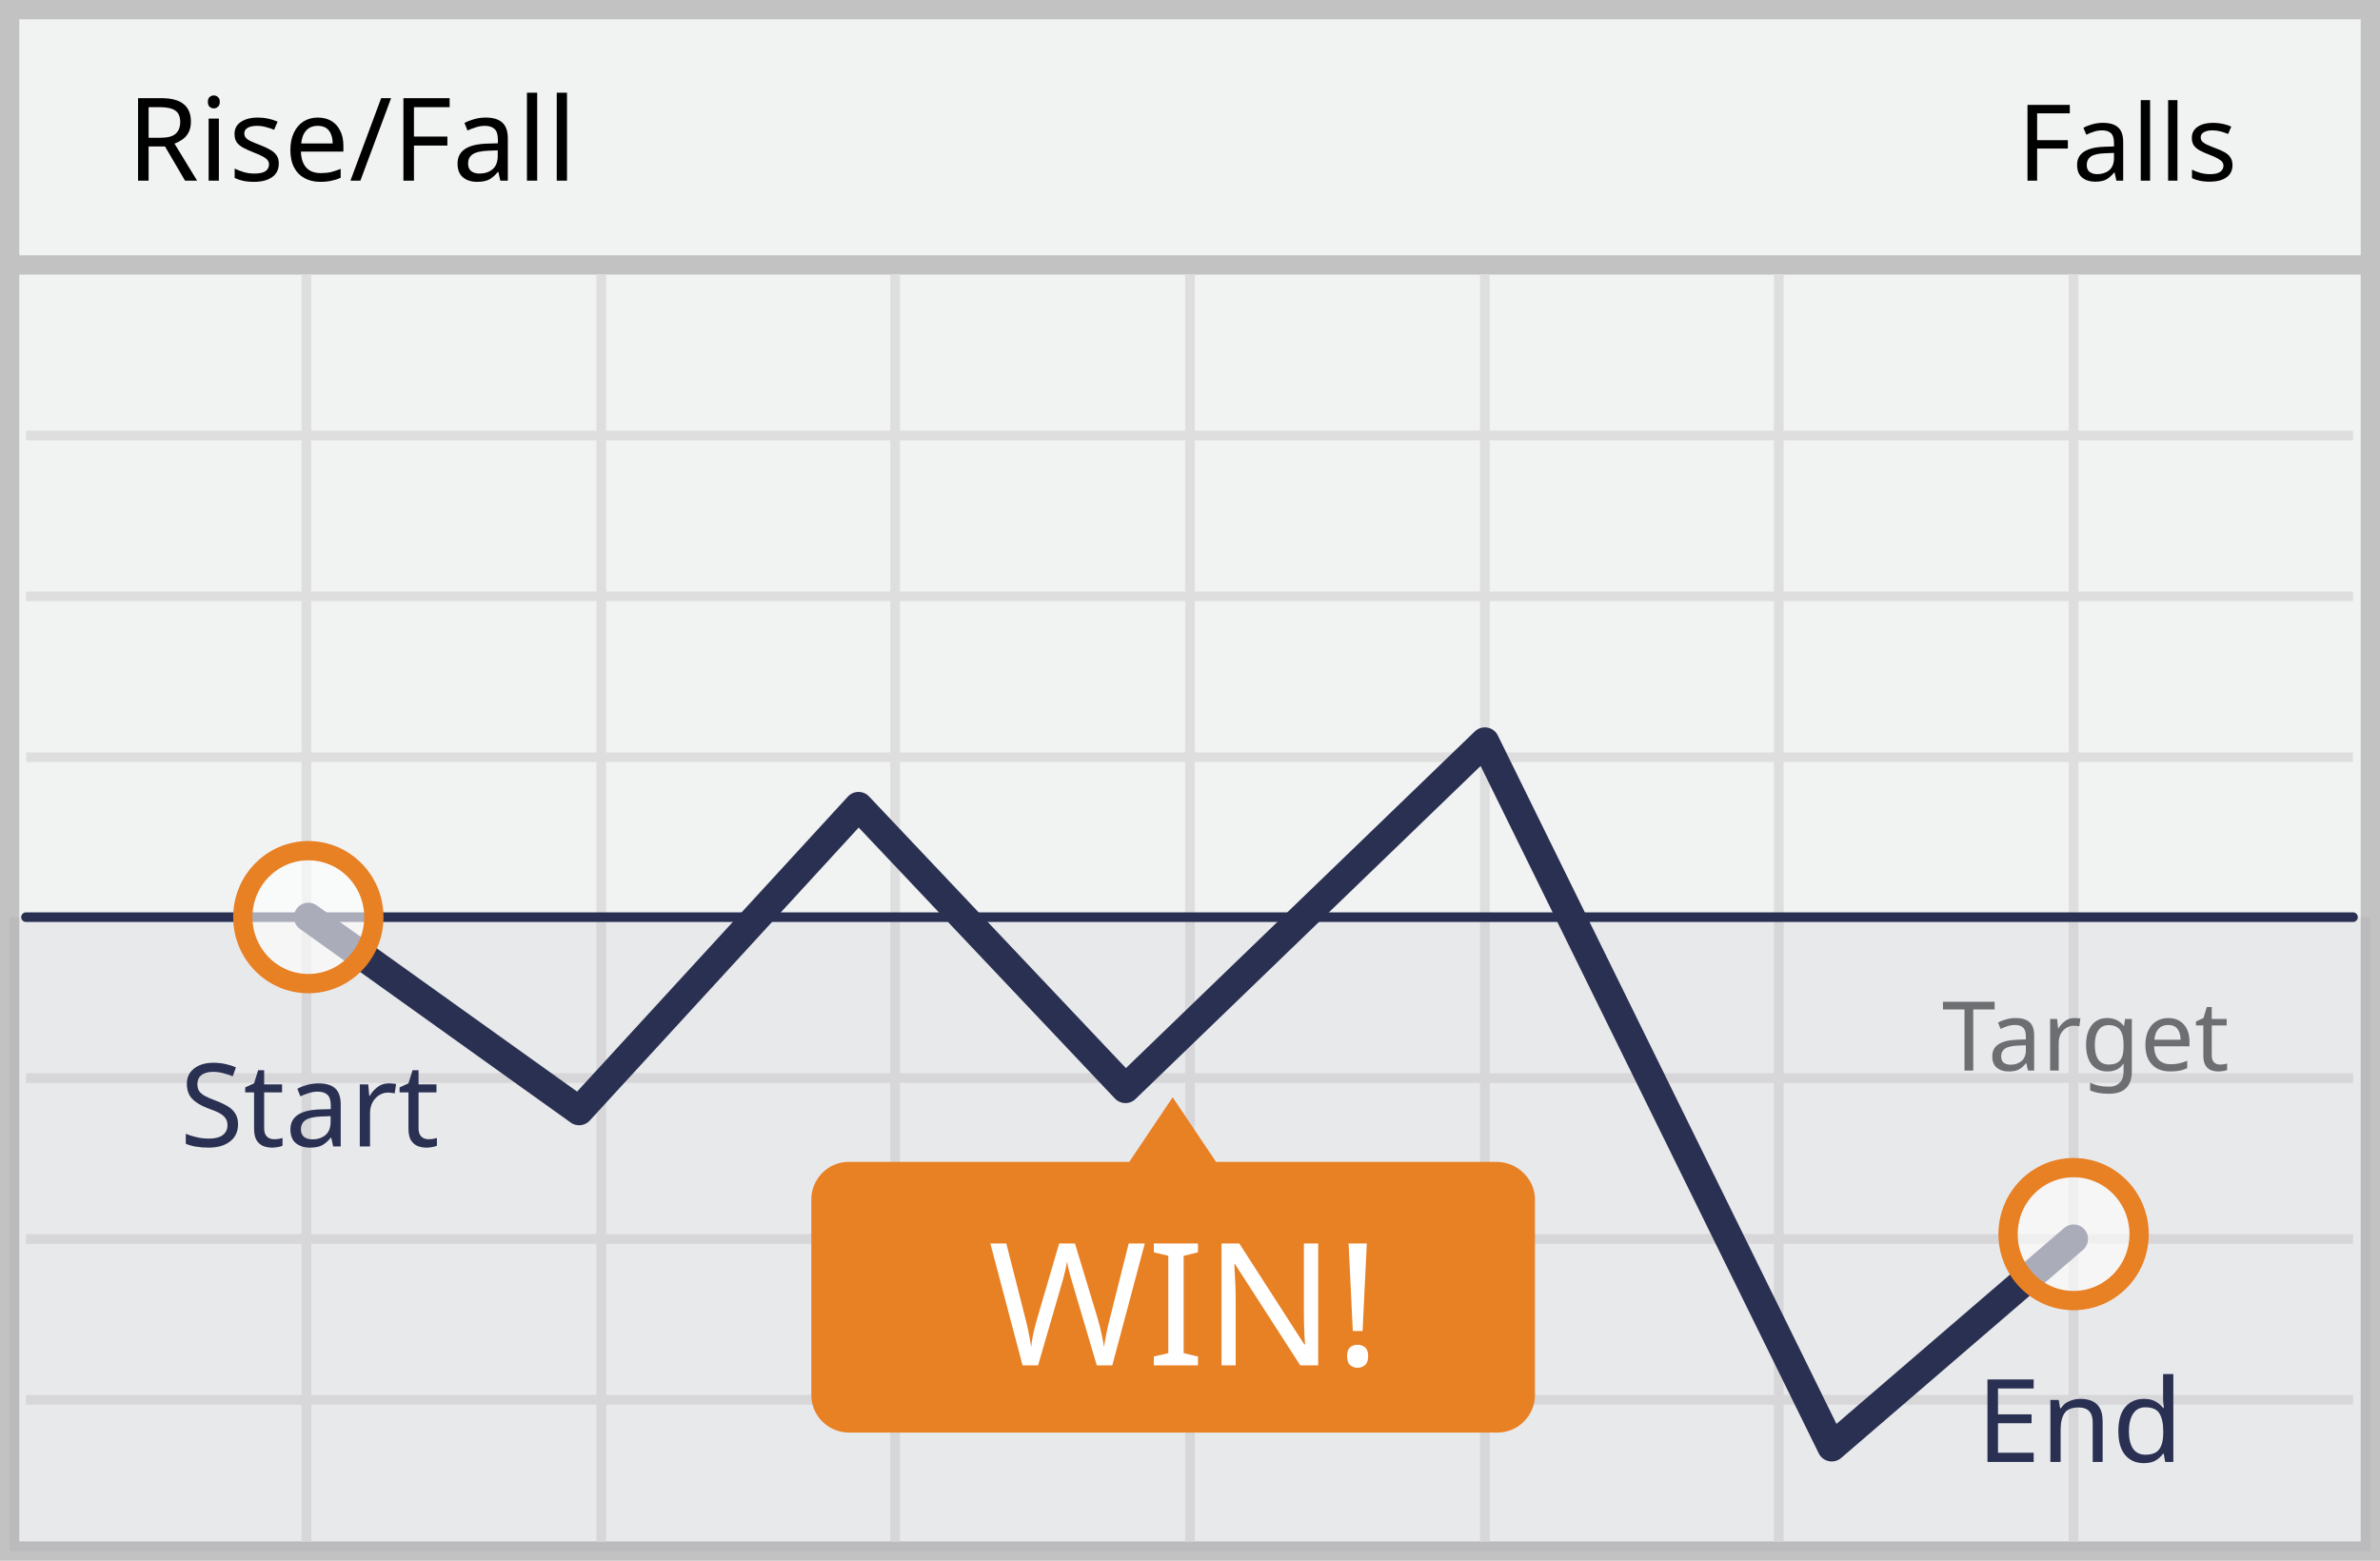
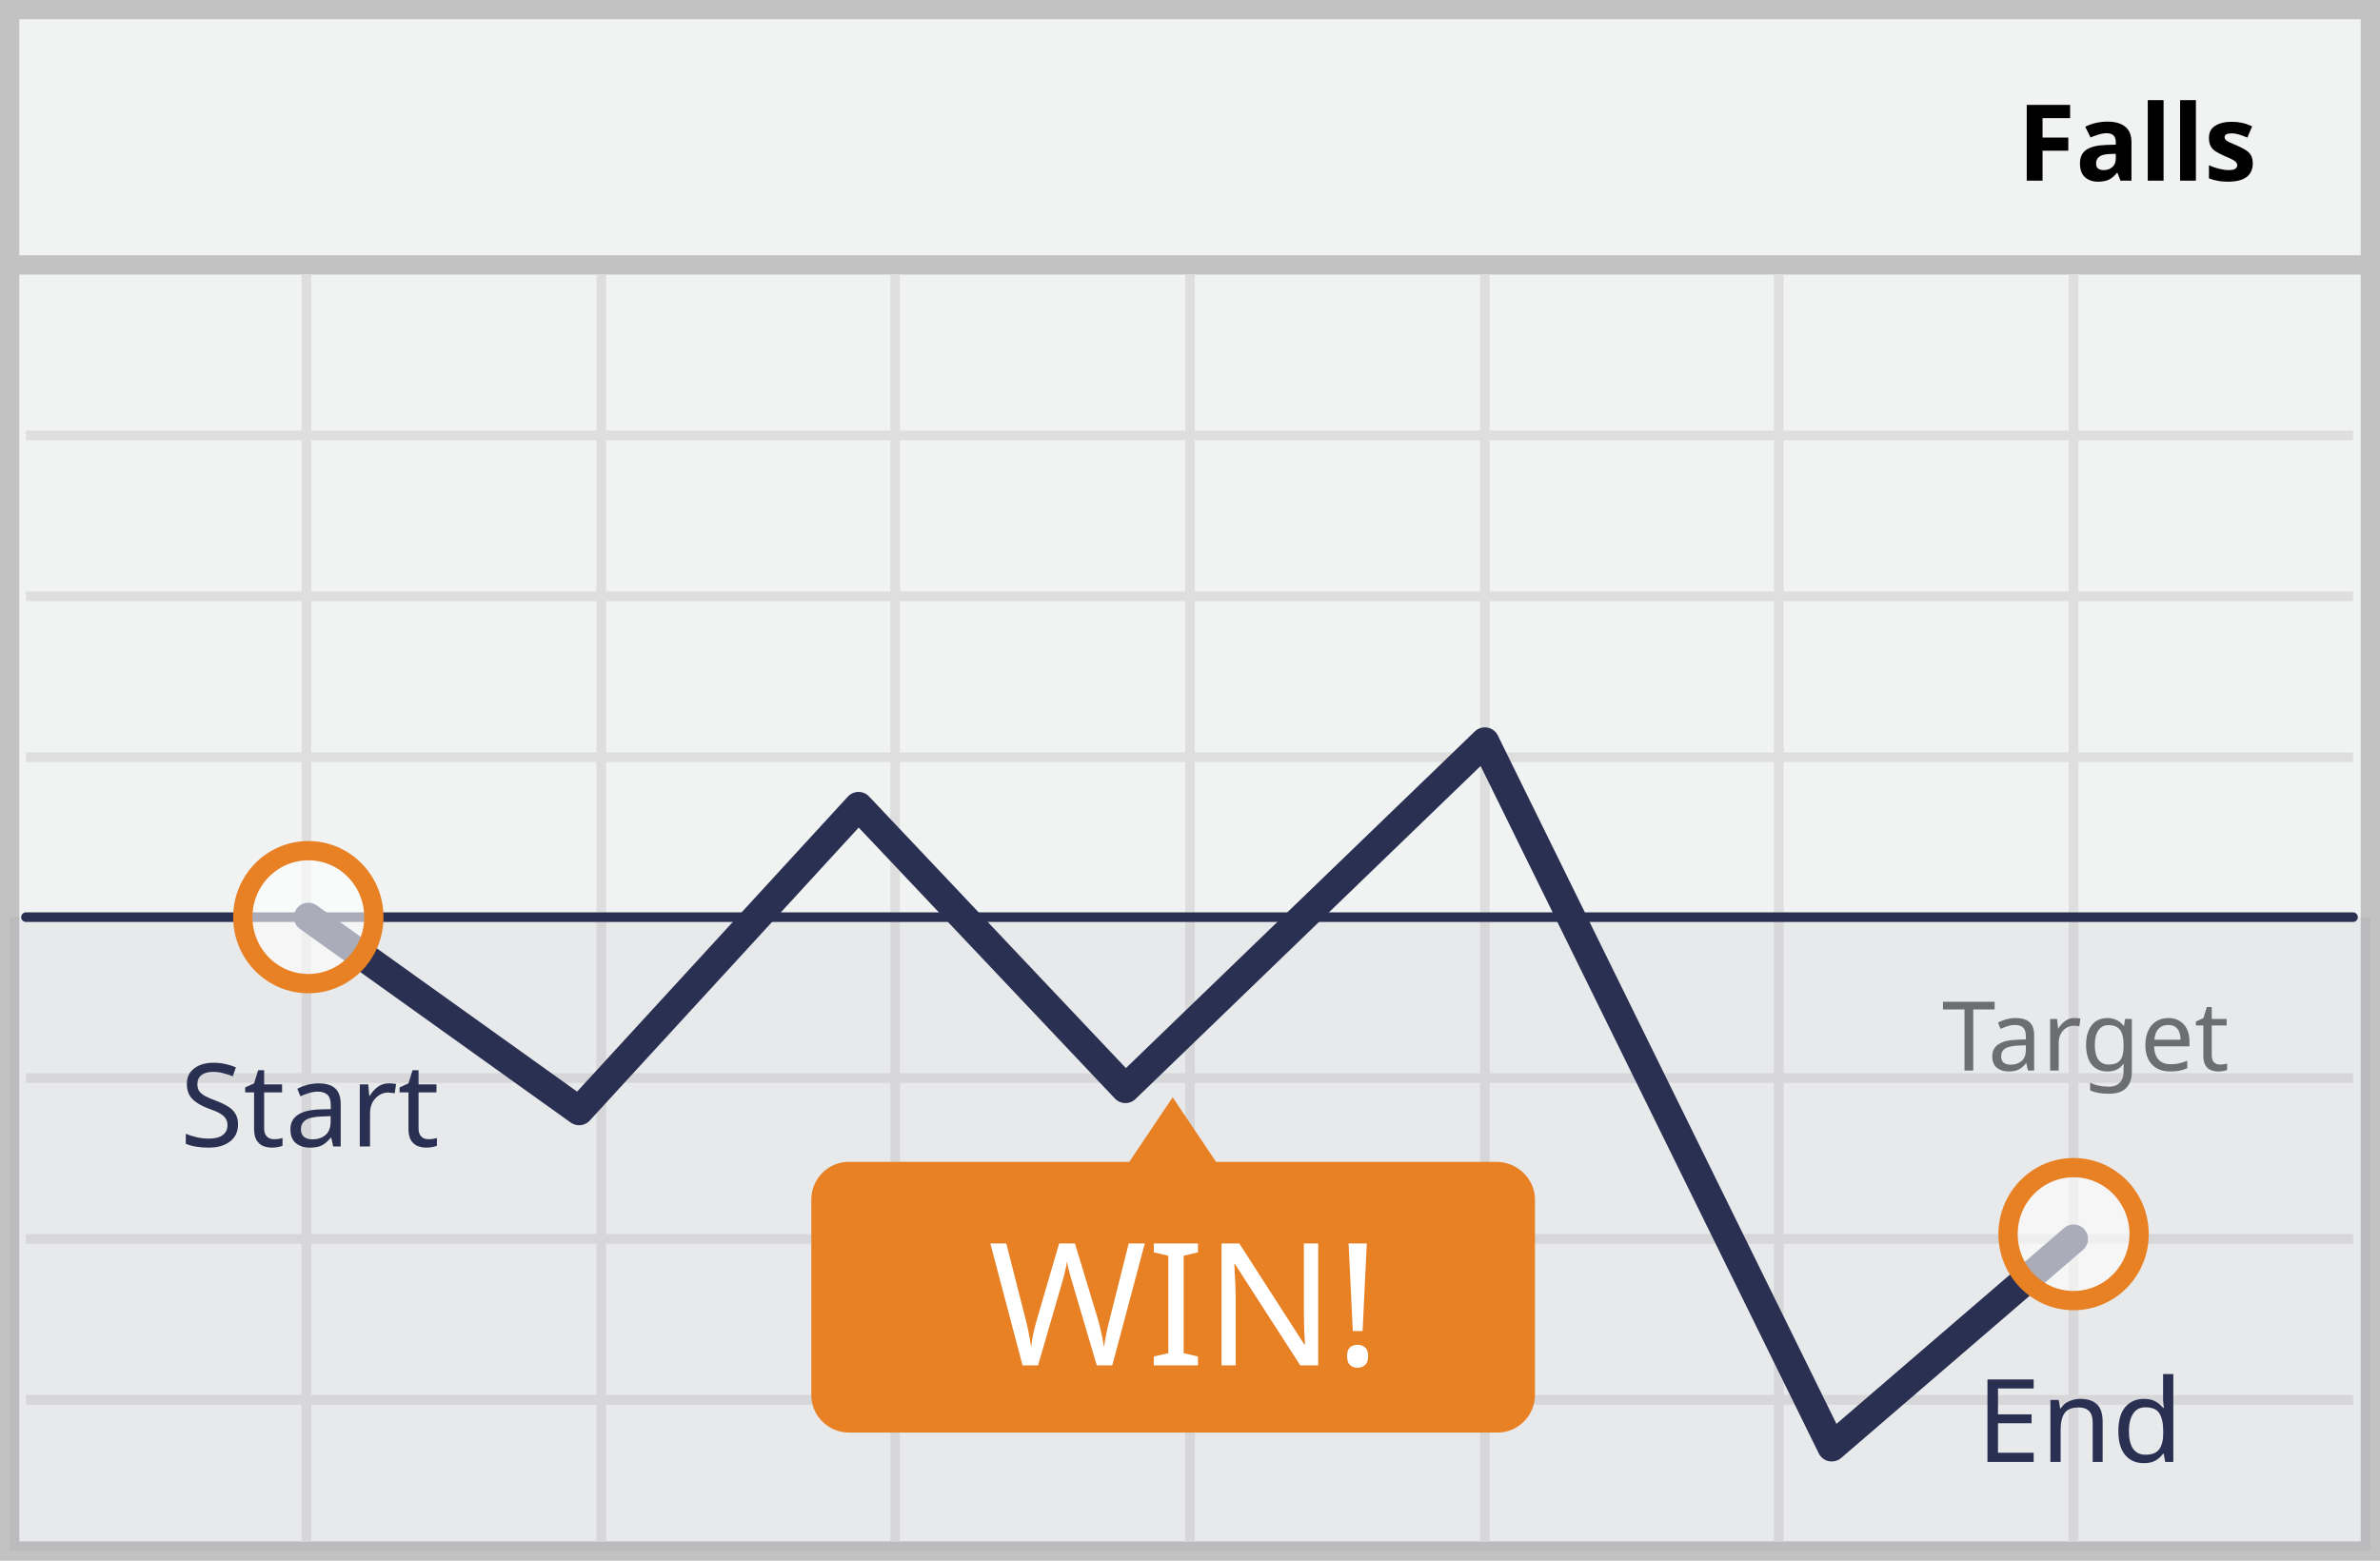
<svg xmlns="http://www.w3.org/2000/svg" version="1.1" id="Layer_1" x="0px" y="0px" viewBox="0 0 247 162" style="enable-background:new 0 0 247 162;" xml:space="preserve">
  <style type="text/css">
	.st0{fill:#F1F2F2;stroke:#C2C2C2;stroke-width:2;stroke-miterlimit:10;}
	.st1{font-family:'Roboto-Bold';}
	.st2{font-size:12px;}
	.st3{font-family:'Roboto-Regular';}
- 	.st4{font-size:11px;}
+ 	.st4{font-size:11px;font-weight:bold;}
	.st5{fill:none;stroke:#DFDEDE;stroke-miterlimit:10;}
	.st6{fill:none;stroke:#2A3052;stroke-linecap:round;stroke-linejoin:round;stroke-miterlimit:10;}
	.st7{opacity:5.000000e-02;fill:#2A3052;}
	.st8{fill:#2A3052;}
	.st9{fill:none;stroke:#2A3052;stroke-width:3;stroke-linecap:round;stroke-linejoin:round;stroke-miterlimit:10;}
	.st10{fill:#6D6E71;}
	.st11{font-family:'Roboto-Italic';}
	.st12{font-size:10px;}
	.st13{fill:#E88024;}
	.st14{fill:#FFFFFF;}
	.st15{font-size:17.723px;}
	.st16{opacity:0.6;}
	.st17{fill:none;stroke:#E88024;stroke-width:2;stroke-miterlimit:10;}
</style>
  <g>
    <rect x="1" y="1" class="st0" width="245" height="160" />
    <line class="st0" x1="0.9" y1="27.5" x2="245.9" y2="27.5" />
-     <text transform="matrix(1 0 0 1 13.1719 18.75)" class="st1 st2">Rise/Fall</text>
    <text transform="matrix(1 0 0 1 209.3546 18.75)" class="st3 st4">Falls</text>
    <g>
      <line class="st5" x1="2.7" y1="45.2" x2="244.2" y2="45.2" />
      <line class="st5" x1="2.7" y1="61.9" x2="244.2" y2="61.9" />
      <line class="st5" x1="2.7" y1="78.6" x2="244.2" y2="78.6" />
      <line class="st5" x1="2.7" y1="111.9" x2="244.2" y2="111.9" />
      <line class="st5" x1="2.7" y1="128.6" x2="244.2" y2="128.6" />
      <line class="st5" x1="2.7" y1="145.3" x2="244.2" y2="145.3" />
      <line class="st5" x1="31.8" y1="28.5" x2="31.8" y2="160" />
      <line class="st5" x1="62.4" y1="28.5" x2="62.4" y2="160" />
      <line class="st5" x1="92.9" y1="28.5" x2="92.9" y2="160" />
      <line class="st5" x1="123.5" y1="28.5" x2="123.5" y2="160" />
      <line class="st5" x1="154.1" y1="28.5" x2="154.1" y2="160" />
      <line class="st5" x1="184.6" y1="28.5" x2="184.6" y2="160" />
      <line class="st5" x1="215.2" y1="28.5" x2="215.2" y2="160" />
      <line class="st6" x1="2.7" y1="95.2" x2="244.2" y2="95.2" />
    </g>
    <rect x="1" y="95.2" class="st7" width="245" height="65.8" />
    <text transform="matrix(1 0 0 1 205.1053 151.75)" class="st8 st3 st2">End</text>
    <polyline class="st9" points="32,95.2 60.1,115.3 89.1,83.7 116.8,113 154.1,77 190.1,150.2 215.2,128.6  " />
    <g>
      <text transform="matrix(1 0 0 1 201.5511 111.1252)" class="st10 st11 st12">Target</text>
    </g>
    <text transform="matrix(1 0 0 1 18.6719 119)" class="st8 st3 st2">Start</text>
    <g>
      <path class="st13" d="M155.3,120.6h-29.1l-4.5-6.7l-4.5,6.7H88.1c-2.2,0-3.9,1.8-3.9,3.9v20.3c0,2.2,1.8,3.9,3.9,3.9h67.3    c2.2,0,3.9-1.8,3.9-3.9v-20.3C159.3,122.4,157.5,120.6,155.3,120.6z" />
      <g>
        <text transform="matrix(1 0 0 1 102.5602 141.7256)" class="st14 st1 st15">WIN!</text>
      </g>
    </g>
    <g>
      <g class="st16">
        <ellipse class="st14" cx="32" cy="95.2" rx="6.8" ry="6.9" />
      </g>
      <g>
        <ellipse class="st17" cx="32" cy="95.2" rx="6.8" ry="6.9" />
      </g>
    </g>
    <g>
      <g class="st16">
        <ellipse class="st14" cx="215.2" cy="128.1" rx="6.8" ry="6.9" />
      </g>
      <g>
        <ellipse class="st17" cx="215.2" cy="128.1" rx="6.8" ry="6.9" />
      </g>
    </g>
  </g>
</svg>
